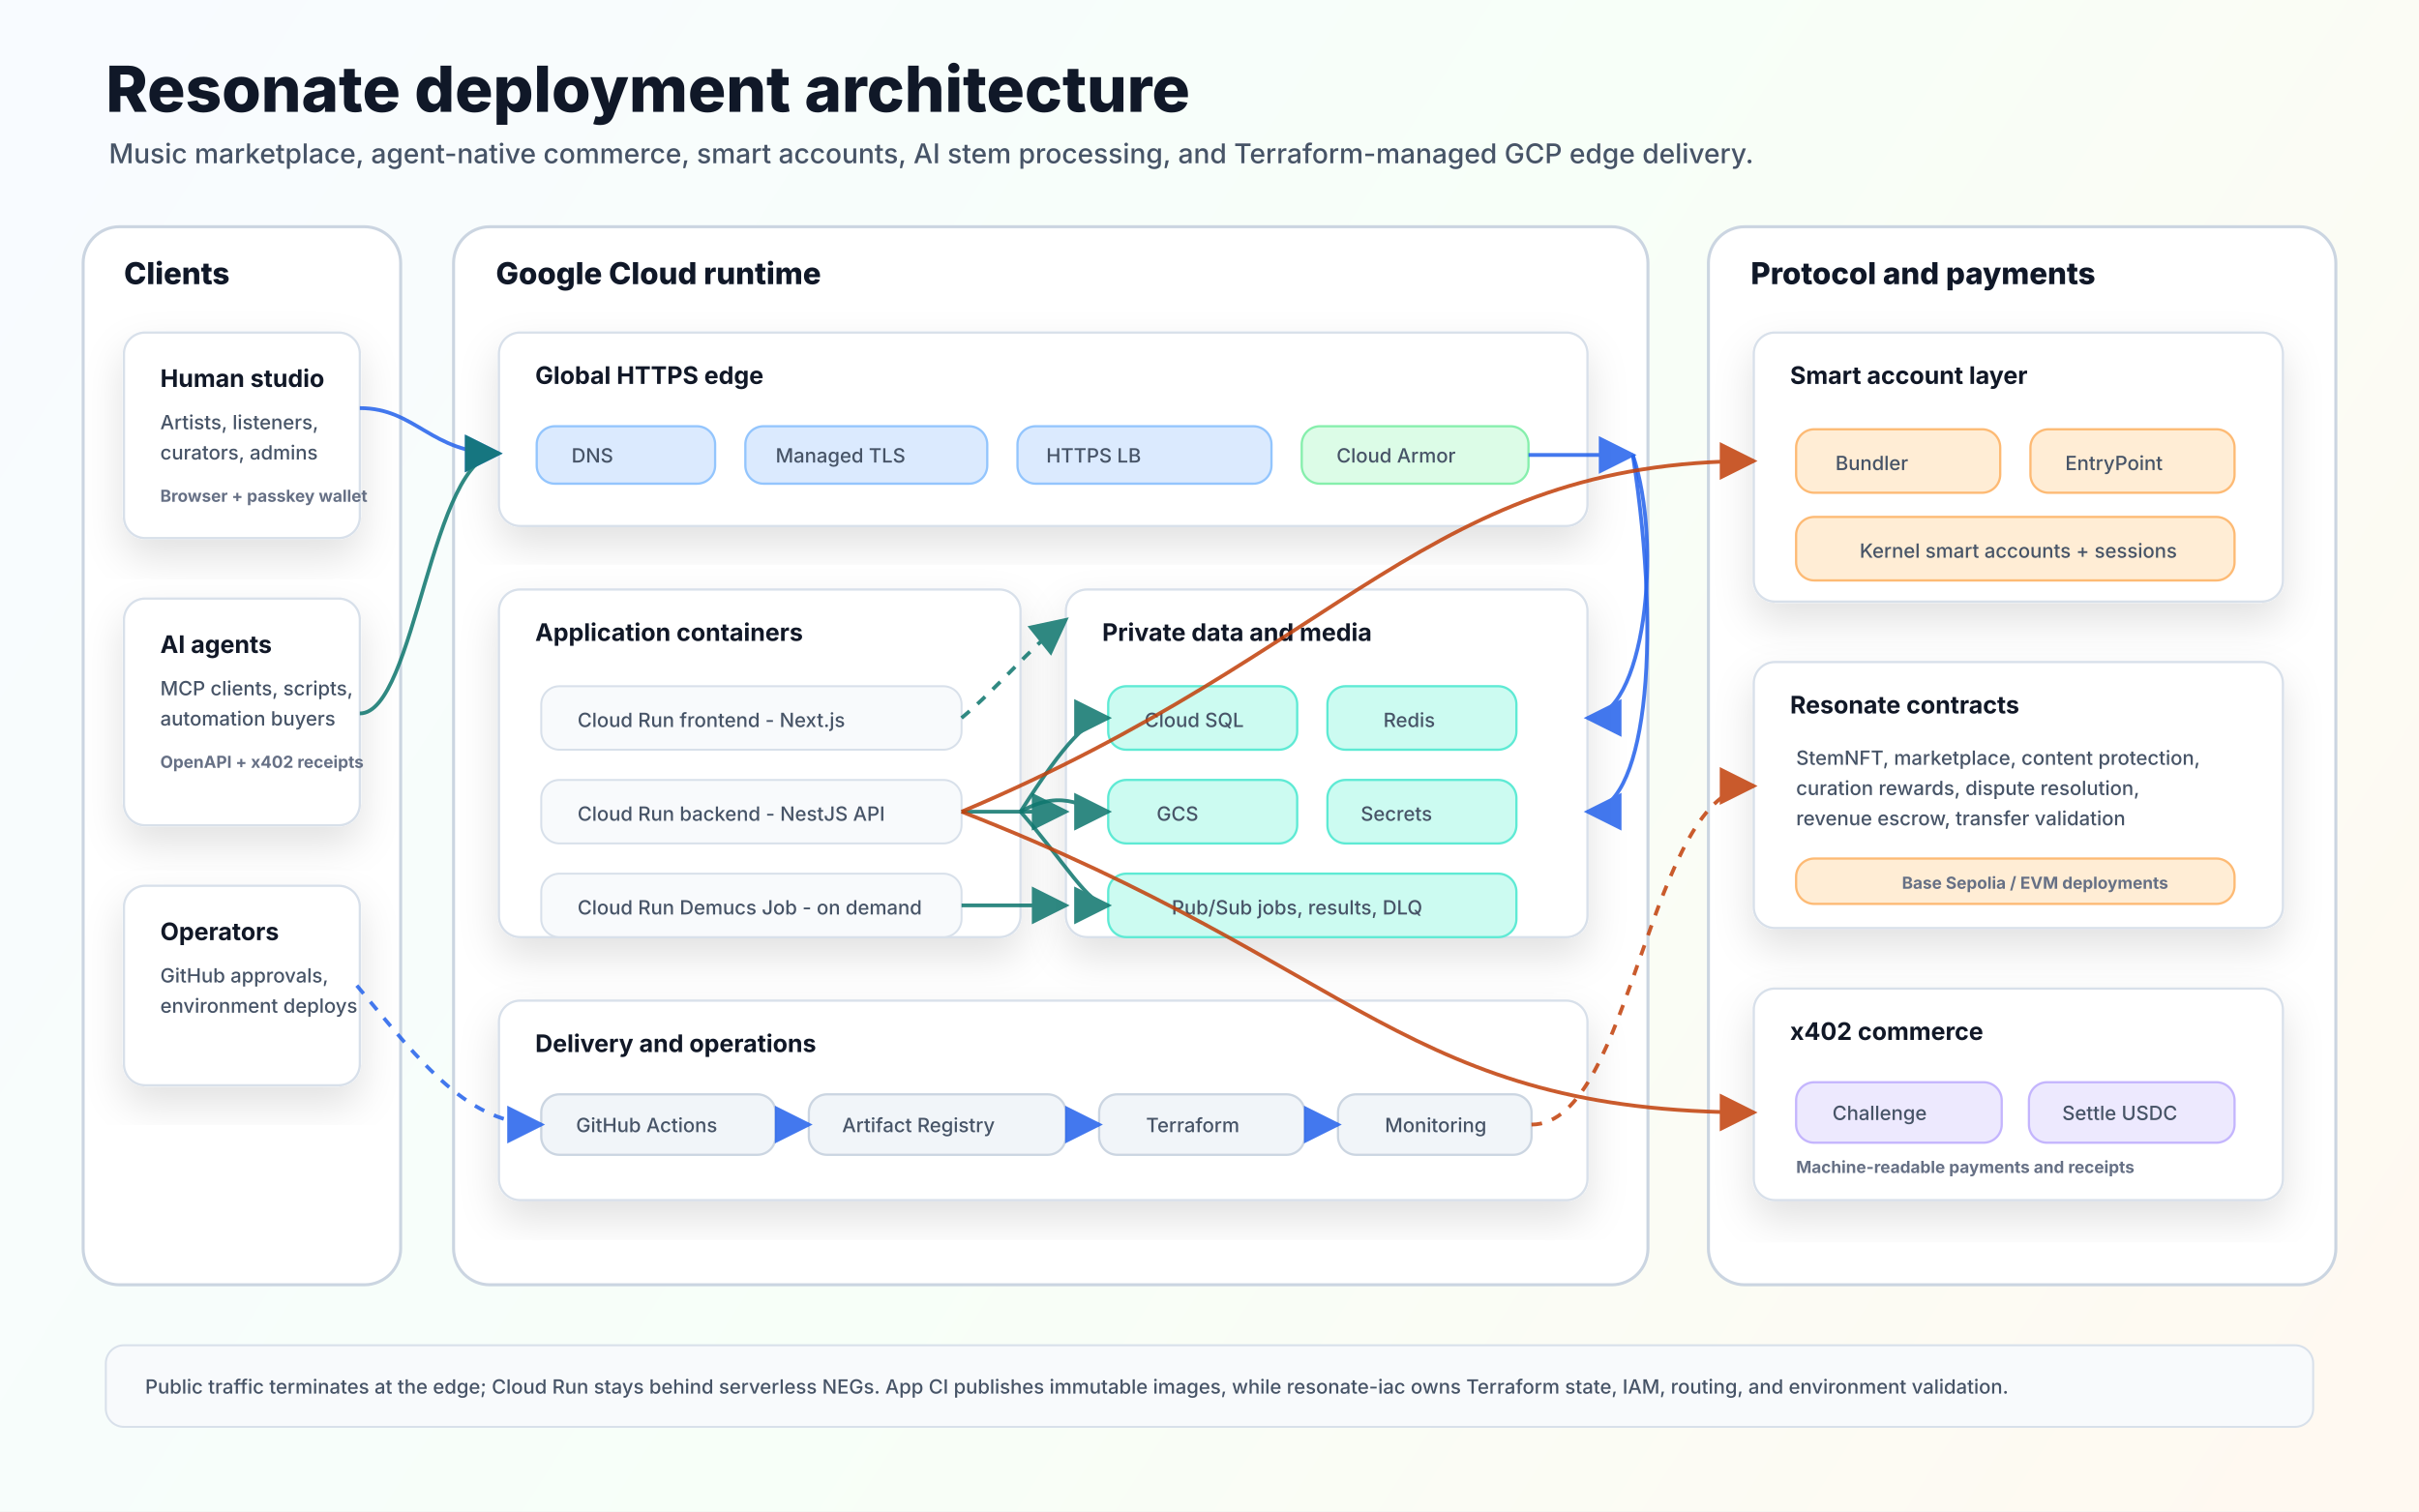
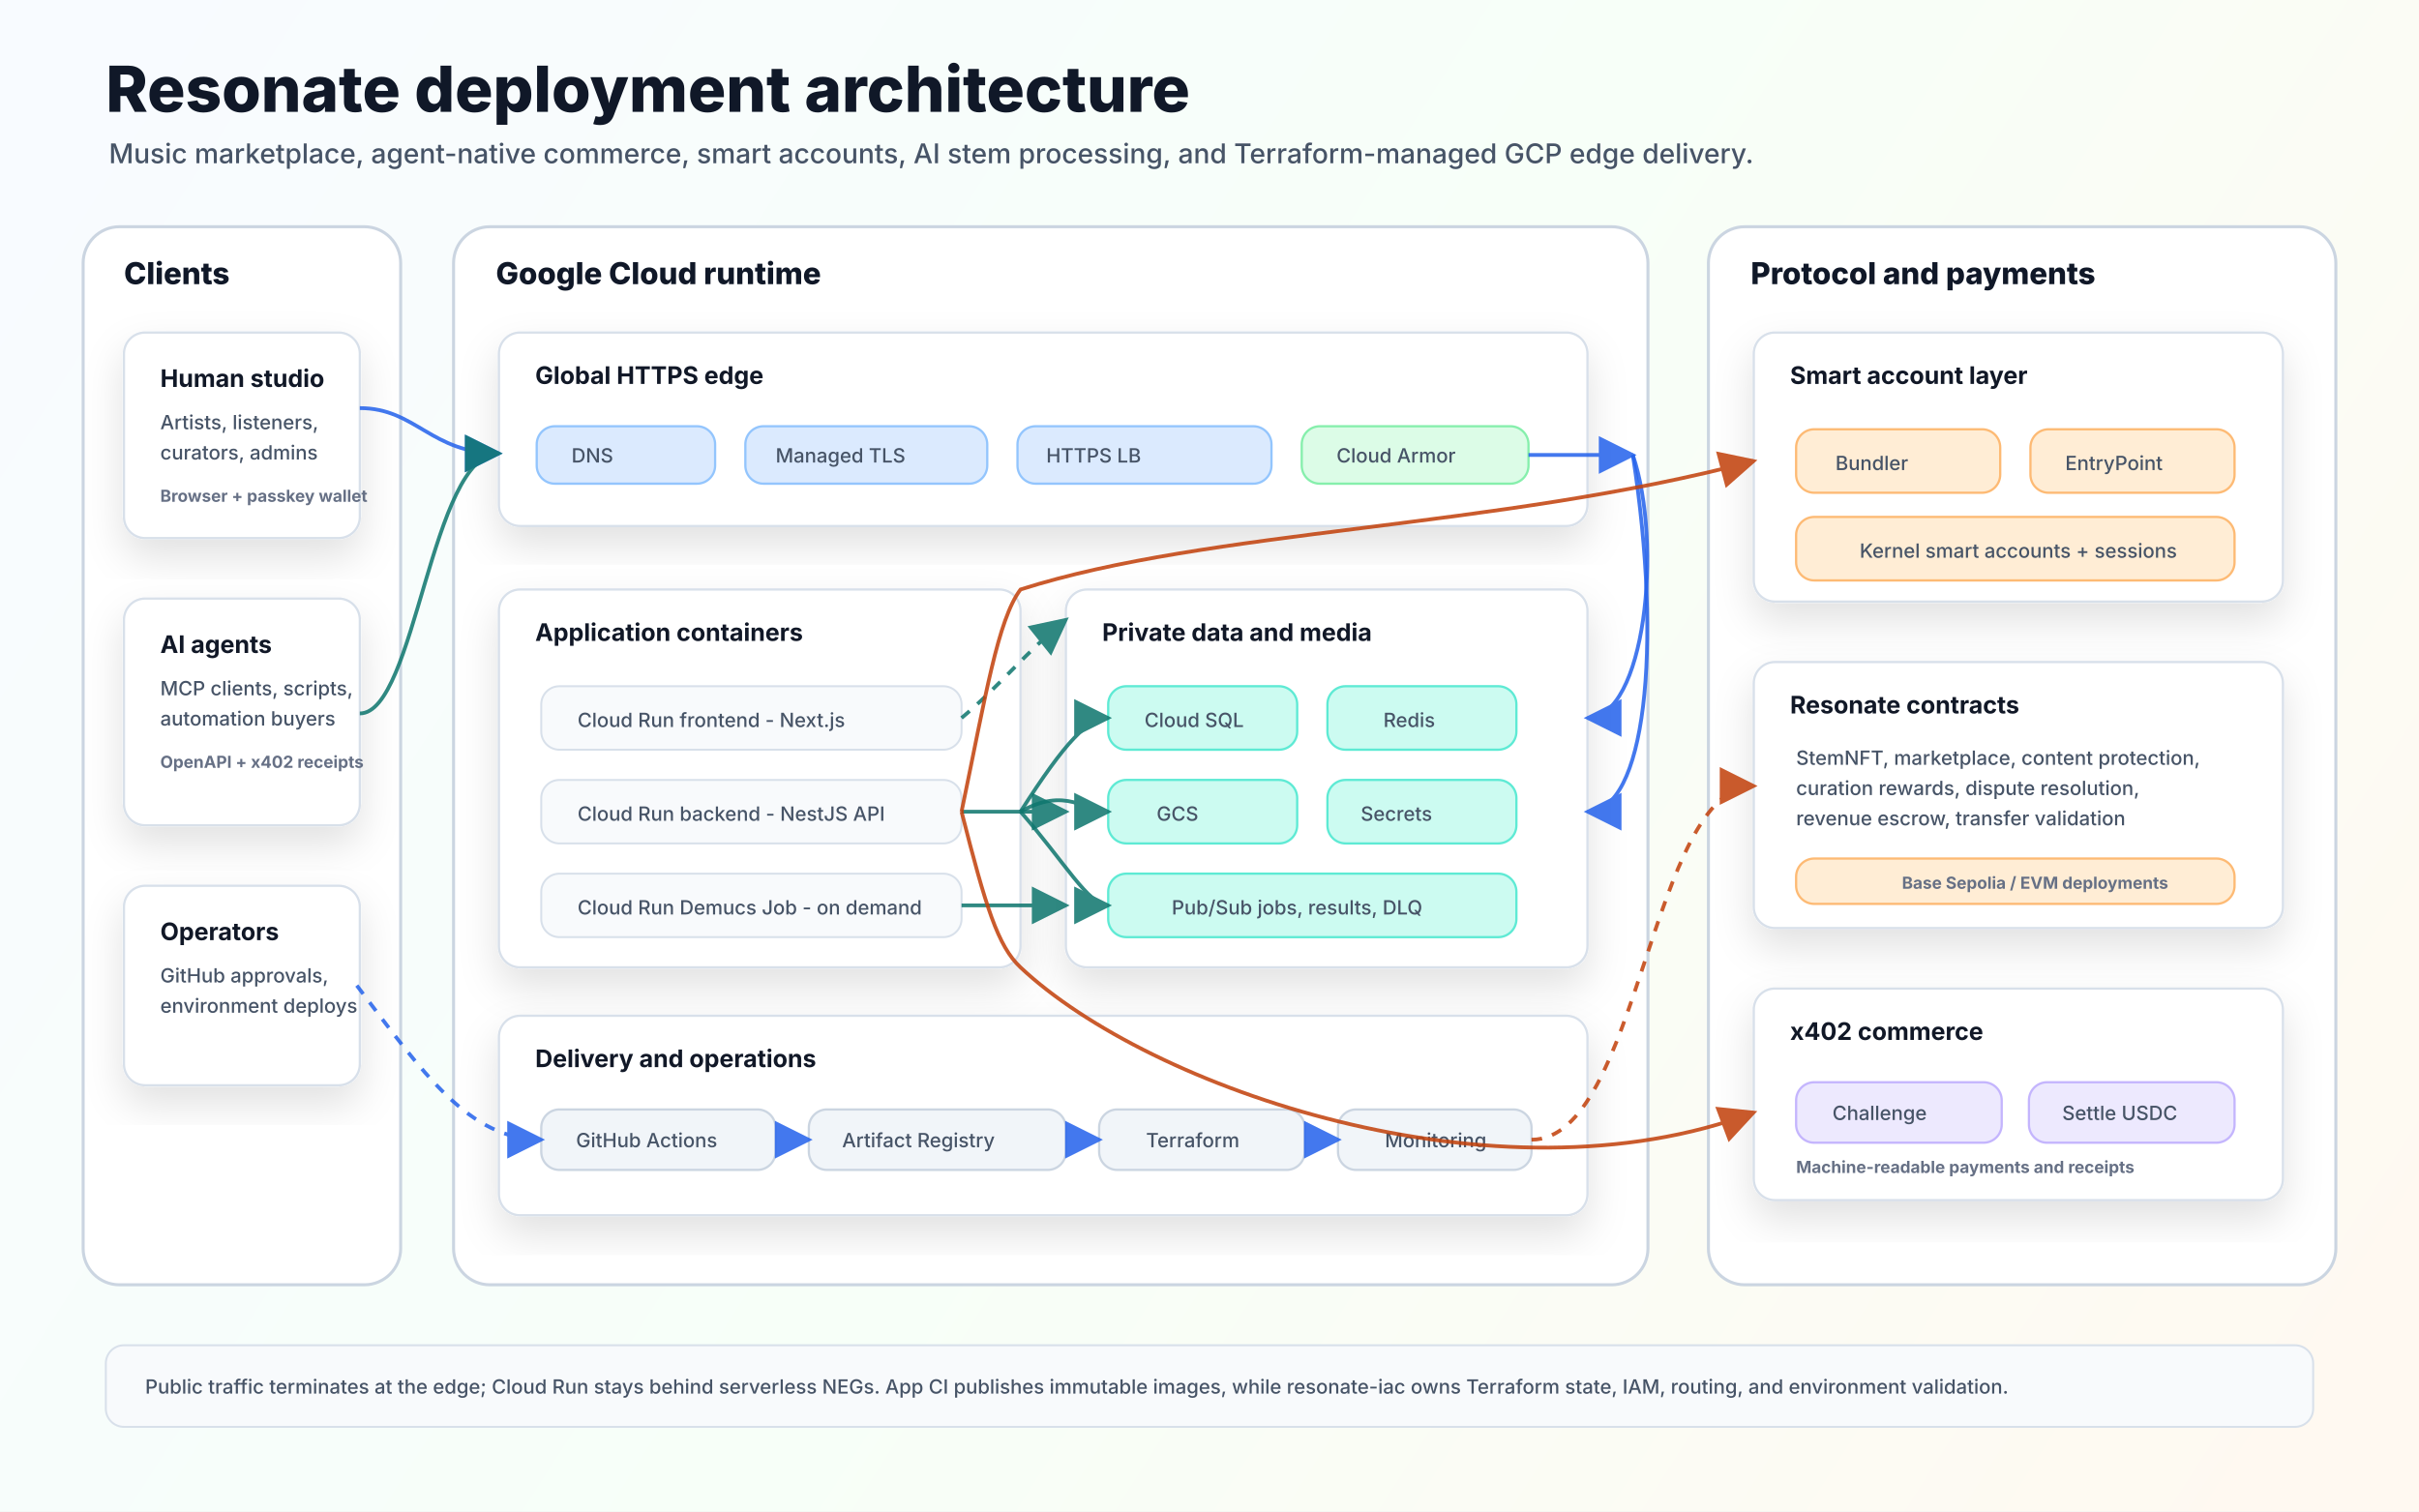
<svg xmlns="http://www.w3.org/2000/svg" width="1600" height="1000" viewBox="0 0 1600 1000" fill="none" role="img" aria-labelledby="title desc">
  <defs>
    <linearGradient id="bg" x1="60" y1="20" x2="1540" y2="970" gradientUnits="userSpaceOnUse">
      <stop stop-color="#F8FBFF" />
      <stop offset="0.5" stop-color="#F7FFF8" />
      <stop offset="1" stop-color="#FFF9F1" />
    </linearGradient>
    <filter id="shadow" x="-20%" y="-20%" width="140%" height="140%">
      <feDropShadow dx="0" dy="12" stdDeviation="13" flood-color="#101828" flood-opacity="0.12" />
    </filter>
    <marker id="blueArrow" markerWidth="12" markerHeight="12" refX="10" refY="6" orient="auto">
      <path d="M1 1L11 6L1 11Z" fill="#2563EB" />
    </marker>
    <marker id="greenArrow" markerWidth="12" markerHeight="12" refX="10" refY="6" orient="auto">
      <path d="M1 1L11 6L1 11Z" fill="#0F766E" />
    </marker>
    <marker id="orangeArrow" markerWidth="12" markerHeight="12" refX="10" refY="6" orient="auto">
      <path d="M1 1L11 6L1 11Z" fill="#C2410C" />
    </marker>
    <style>
      .page { fill: url(#bg); }
      .zone { fill: #FFFFFF; stroke: #CBD5E1; stroke-width: 2; rx: 24; }
      .panel { fill: #FFFFFF; stroke: #D8E0EA; stroke-width: 1.5; rx: 14; filter: url(#shadow); }
      .sub { fill: #F8FAFC; stroke: #D8E0EA; stroke-width: 1.3; rx: 12; }
      .edge { fill: #DBEAFE; stroke: #93C5FD; stroke-width: 1.5; rx: 12; }
      .secure { fill: #DCFCE7; stroke: #86EFAC; stroke-width: 1.5; rx: 12; }
      .data { fill: #CCFBF1; stroke: #5EEAD4; stroke-width: 1.5; rx: 12; }
      .chain { fill: #FFEDD5; stroke: #FDBA74; stroke-width: 1.5; rx: 12; }
      .payment { fill: #EDE9FE; stroke: #C4B5FD; stroke-width: 1.5; rx: 12; }
      .ops { fill: #F1F5F9; stroke: #CBD5E1; stroke-width: 1.5; rx: 12; }
      .title { fill: #101828; font-family: Inter, Segoe UI, Arial, sans-serif; font-size: 42px; font-weight: 800; letter-spacing: 0; }
      .subtitle { fill: #475467; font-family: Inter, Segoe UI, Arial, sans-serif; font-size: 18px; font-weight: 500; letter-spacing: 0; }
      .h { fill: #101828; font-family: Inter, Segoe UI, Arial, sans-serif; font-size: 20px; font-weight: 800; letter-spacing: 0; }
      .label { fill: #111827; font-family: Inter, Segoe UI, Arial, sans-serif; font-size: 16px; font-weight: 750; letter-spacing: 0; }
      .small { fill: #475467; font-family: Inter, Segoe UI, Arial, sans-serif; font-size: 13px; font-weight: 520; letter-spacing: 0; }
      .tiny { fill: #667085; font-family: Inter, Segoe UI, Arial, sans-serif; font-size: 11px; font-weight: 650; letter-spacing: 0; }
      .blueLine { stroke: #2563EB; stroke-width: 2.5; marker-end: url(#blueArrow); opacity: 0.86; }
      .greenLine { stroke: #0F766E; stroke-width: 2.5; marker-end: url(#greenArrow); opacity: 0.86; }
      .orangeLine { stroke: #C2410C; stroke-width: 2.5; marker-end: url(#orangeArrow); opacity: 0.86; }
      .dash { stroke-dasharray: 7 7; }
    </style>
  </defs>
  <rect class="page" x="0" y="0" width="1600" height="1000" />
  <text x="70" y="74" class="title">Resonate deployment architecture</text>
  <text x="72" y="108" class="subtitle">Music marketplace, agent-native commerce, smart accounts, AI stem processing, and Terraform-managed GCP edge delivery.</text>
  <rect x="55" y="150" width="210" height="700" class="zone" />
  <text x="82" y="188" class="h">Clients</text>
  <rect x="82" y="220" width="156" height="136" class="panel" />
  <text x="106" y="256" class="label">Human studio</text>
  <text x="106" y="284" class="small">Artists, listeners,</text>
  <text x="106" y="304" class="small">curators, admins</text>
  <text x="106" y="332" class="tiny">Browser + passkey wallet</text>
  <rect x="82" y="396" width="156" height="150" class="panel" />
  <text x="106" y="432" class="label">AI agents</text>
  <text x="106" y="460" class="small">MCP clients, scripts,</text>
  <text x="106" y="480" class="small">automation buyers</text>
  <text x="106" y="508" class="tiny">OpenAPI + x402 receipts</text>
  <rect x="82" y="586" width="156" height="132" class="panel" />
  <text x="106" y="622" class="label">Operators</text>
  <text x="106" y="650" class="small">GitHub approvals,</text>
  <text x="106" y="670" class="small">environment deploys</text>
  <rect x="300" y="150" width="790" height="700" class="zone" />
  <text x="328" y="188" class="h">Google Cloud runtime</text>
  <rect x="330" y="220" width="720" height="128" class="panel" />
  <text x="354" y="254" class="label">Global HTTPS edge</text>
  <rect x="355" y="282" width="118" height="38" class="edge" />
  <text x="378" y="306" class="small">DNS</text>
  <rect x="493" y="282" width="160" height="38" class="edge" />
  <text x="513" y="306" class="small">Managed TLS</text>
  <rect x="673" y="282" width="168" height="38" class="edge" />
  <text x="692" y="306" class="small">HTTPS LB</text>
  <rect x="861" y="282" width="150" height="38" class="secure" />
  <text x="884" y="306" class="small">Cloud Armor</text>
-   <rect x="330" y="390" width="345" height="230" class="panel" />
+   <rect x="330" y="390" width="345" height="250" class="panel" />
  <text x="354" y="424" class="label">Application containers</text>
  <rect x="358" y="454" width="278" height="42" class="sub" />
  <text x="382" y="481" class="small">Cloud Run frontend - Next.js</text>
  <rect x="358" y="516" width="278" height="42" class="sub" />
  <text x="382" y="543" class="small">Cloud Run backend - NestJS API</text>
  <rect x="358" y="578" width="278" height="42" class="sub" />
  <text x="382" y="605" class="small">Cloud Run Demucs Job - on demand</text>
-   <rect x="705" y="390" width="345" height="230" class="panel" />
+   <rect x="705" y="390" width="345" height="250" class="panel" />
  <text x="729" y="424" class="label">Private data and media</text>
  <rect x="733" y="454" width="125" height="42" class="data" />
  <text x="757" y="481" class="small">Cloud SQL</text>
  <rect x="878" y="454" width="125" height="42" class="data" />
  <text x="915" y="481" class="small">Redis</text>
  <rect x="733" y="516" width="125" height="42" class="data" />
  <text x="765" y="543" class="small">GCS</text>
  <rect x="878" y="516" width="125" height="42" class="data" />
  <text x="900" y="543" class="small">Secrets</text>
  <rect x="733" y="578" width="270" height="42" class="data" />
  <text x="775" y="605" class="small">Pub/Sub jobs, results, DLQ</text>
-   <rect x="330" y="662" width="720" height="132" class="panel" />
-   <text x="354" y="696" class="label">Delivery and operations</text>
-   <rect x="358" y="724" width="155" height="40" class="ops" />
-   <text x="381" y="749" class="small">GitHub Actions</text>
-   <rect x="535" y="724" width="170" height="40" class="ops" />
-   <text x="557" y="749" class="small">Artifact Registry</text>
-   <rect x="727" y="724" width="136" height="40" class="ops" />
-   <text x="758" y="749" class="small">Terraform</text>
-   <rect x="885" y="724" width="128" height="40" class="ops" />
-   <text x="916" y="749" class="small">Monitoring</text>
+   <rect x="330" y="672" width="720" height="132" class="panel" />
+   <text x="354" y="706" class="label">Delivery and operations</text>
+   <rect x="358" y="734" width="155" height="40" class="ops" />
+   <text x="381" y="759" class="small">GitHub Actions</text>
+   <rect x="535" y="734" width="170" height="40" class="ops" />
+   <text x="557" y="759" class="small">Artifact Registry</text>
+   <rect x="727" y="734" width="136" height="40" class="ops" />
+   <text x="758" y="759" class="small">Terraform</text>
+   <rect x="885" y="734" width="128" height="40" class="ops" />
+   <text x="916" y="759" class="small">Monitoring</text>
  <rect x="1130" y="150" width="415" height="700" class="zone" />
  <text x="1158" y="188" class="h">Protocol and payments</text>
  <rect x="1160" y="220" width="350" height="178" class="panel" />
  <text x="1184" y="254" class="label">Smart account layer</text>
  <rect x="1188" y="284" width="135" height="42" class="chain" />
  <text x="1214" y="311" class="small">Bundler</text>
  <rect x="1343" y="284" width="135" height="42" class="chain" />
  <text x="1366" y="311" class="small">EntryPoint</text>
  <rect x="1188" y="342" width="290" height="42" class="chain" />
  <text x="1230" y="369" class="small">Kernel smart accounts + sessions</text>
  <rect x="1160" y="438" width="350" height="176" class="panel" />
  <text x="1184" y="472" class="label">Resonate contracts</text>
  <text x="1188" y="506" class="small">StemNFT, marketplace, content protection,</text>
  <text x="1188" y="526" class="small">curation rewards, dispute resolution,</text>
  <text x="1188" y="546" class="small">revenue escrow, transfer validation</text>
  <rect x="1188" y="568" width="290" height="30" class="chain" />
  <text x="1258" y="588" class="tiny">Base Sepolia / EVM deployments</text>
  <rect x="1160" y="654" width="350" height="140" class="panel" />
  <text x="1184" y="688" class="label">x402 commerce</text>
  <rect x="1188" y="716" width="136" height="40" class="payment" />
  <text x="1212" y="741" class="small">Challenge</text>
  <rect x="1342" y="716" width="136" height="40" class="payment" />
  <text x="1364" y="741" class="small">Settle USDC</text>
  <text x="1188" y="776" class="tiny">Machine-readable payments and receipts</text>
  <path d="M238 270 C275 270 285 300 330 300" class="blueLine" />
  <path d="M238 472 C275 472 285 300 330 300" class="greenLine" />
  <path d="M1011 301 C1040 301 1052 301 1080 301" class="blueLine" />
  <path d="M1080 301 C1100 360 1088 475 1050 475" class="blueLine" />
  <path d="M1080 301 C1100 430 1088 537 1050 537" class="blueLine" />
  <path d="M636 537 C662 537 682 537 705 537" class="greenLine" />
  <path d="M636 599 C662 599 682 599 705 599" class="greenLine" />
  <path d="M636 475 C660 455 680 430 705 410" class="greenLine dash" />
  <path d="M675 537 C705 490 720 475 733 475" class="greenLine" />
  <path d="M675 537 C705 520 718 537 733 537" class="greenLine" />
  <path d="M675 537 C704 570 720 599 733 599" class="greenLine" />
-   <path d="M1013 744 C1080 744 1090 520 1160 520" class="orangeLine dash" />
-   <path d="M636 537 C900 640 930 736 1160 736" class="orangeLine" />
-   <path d="M636 537 C890 430 945 305 1160 305" class="orangeLine" />
-   <path d="M236 652 C280 705 310 744 358 744" class="blueLine dash" />
-   <path d="M513 744 C520 744 528 744 535 744" class="blueLine" />
-   <path d="M705 744 C712 744 720 744 727 744" class="blueLine" />
-   <path d="M863 744 C870 744 878 744 885 744" class="blueLine" />
+   <path d="M1013 754 C1084 754 1092 520 1160 520" class="orangeLine dash" />
+   <path d="M636 537 C652 600 660 626 675 640 C760 720 990 800 1160 736" class="orangeLine" />
+   <path d="M636 537 C652 460 660 410 675 390 C800 350 990 350 1160 305" class="orangeLine" />
+   <path d="M236 652 C280 710 310 754 358 754" class="blueLine dash" />
+   <path d="M513 754 C520 754 528 754 535 754" class="blueLine" />
+   <path d="M705 754 C712 754 720 754 727 754" class="blueLine" />
+   <path d="M863 754 C870 754 878 754 885 754" class="blueLine" />
  <rect x="70" y="890" width="1460" height="54" class="sub" />
  <text x="96" y="922" class="small">Public traffic terminates at the edge; Cloud Run stays behind serverless NEGs. App CI publishes immutable images, while resonate-iac owns Terraform state, IAM, routing, and environment validation.</text>
</svg>
